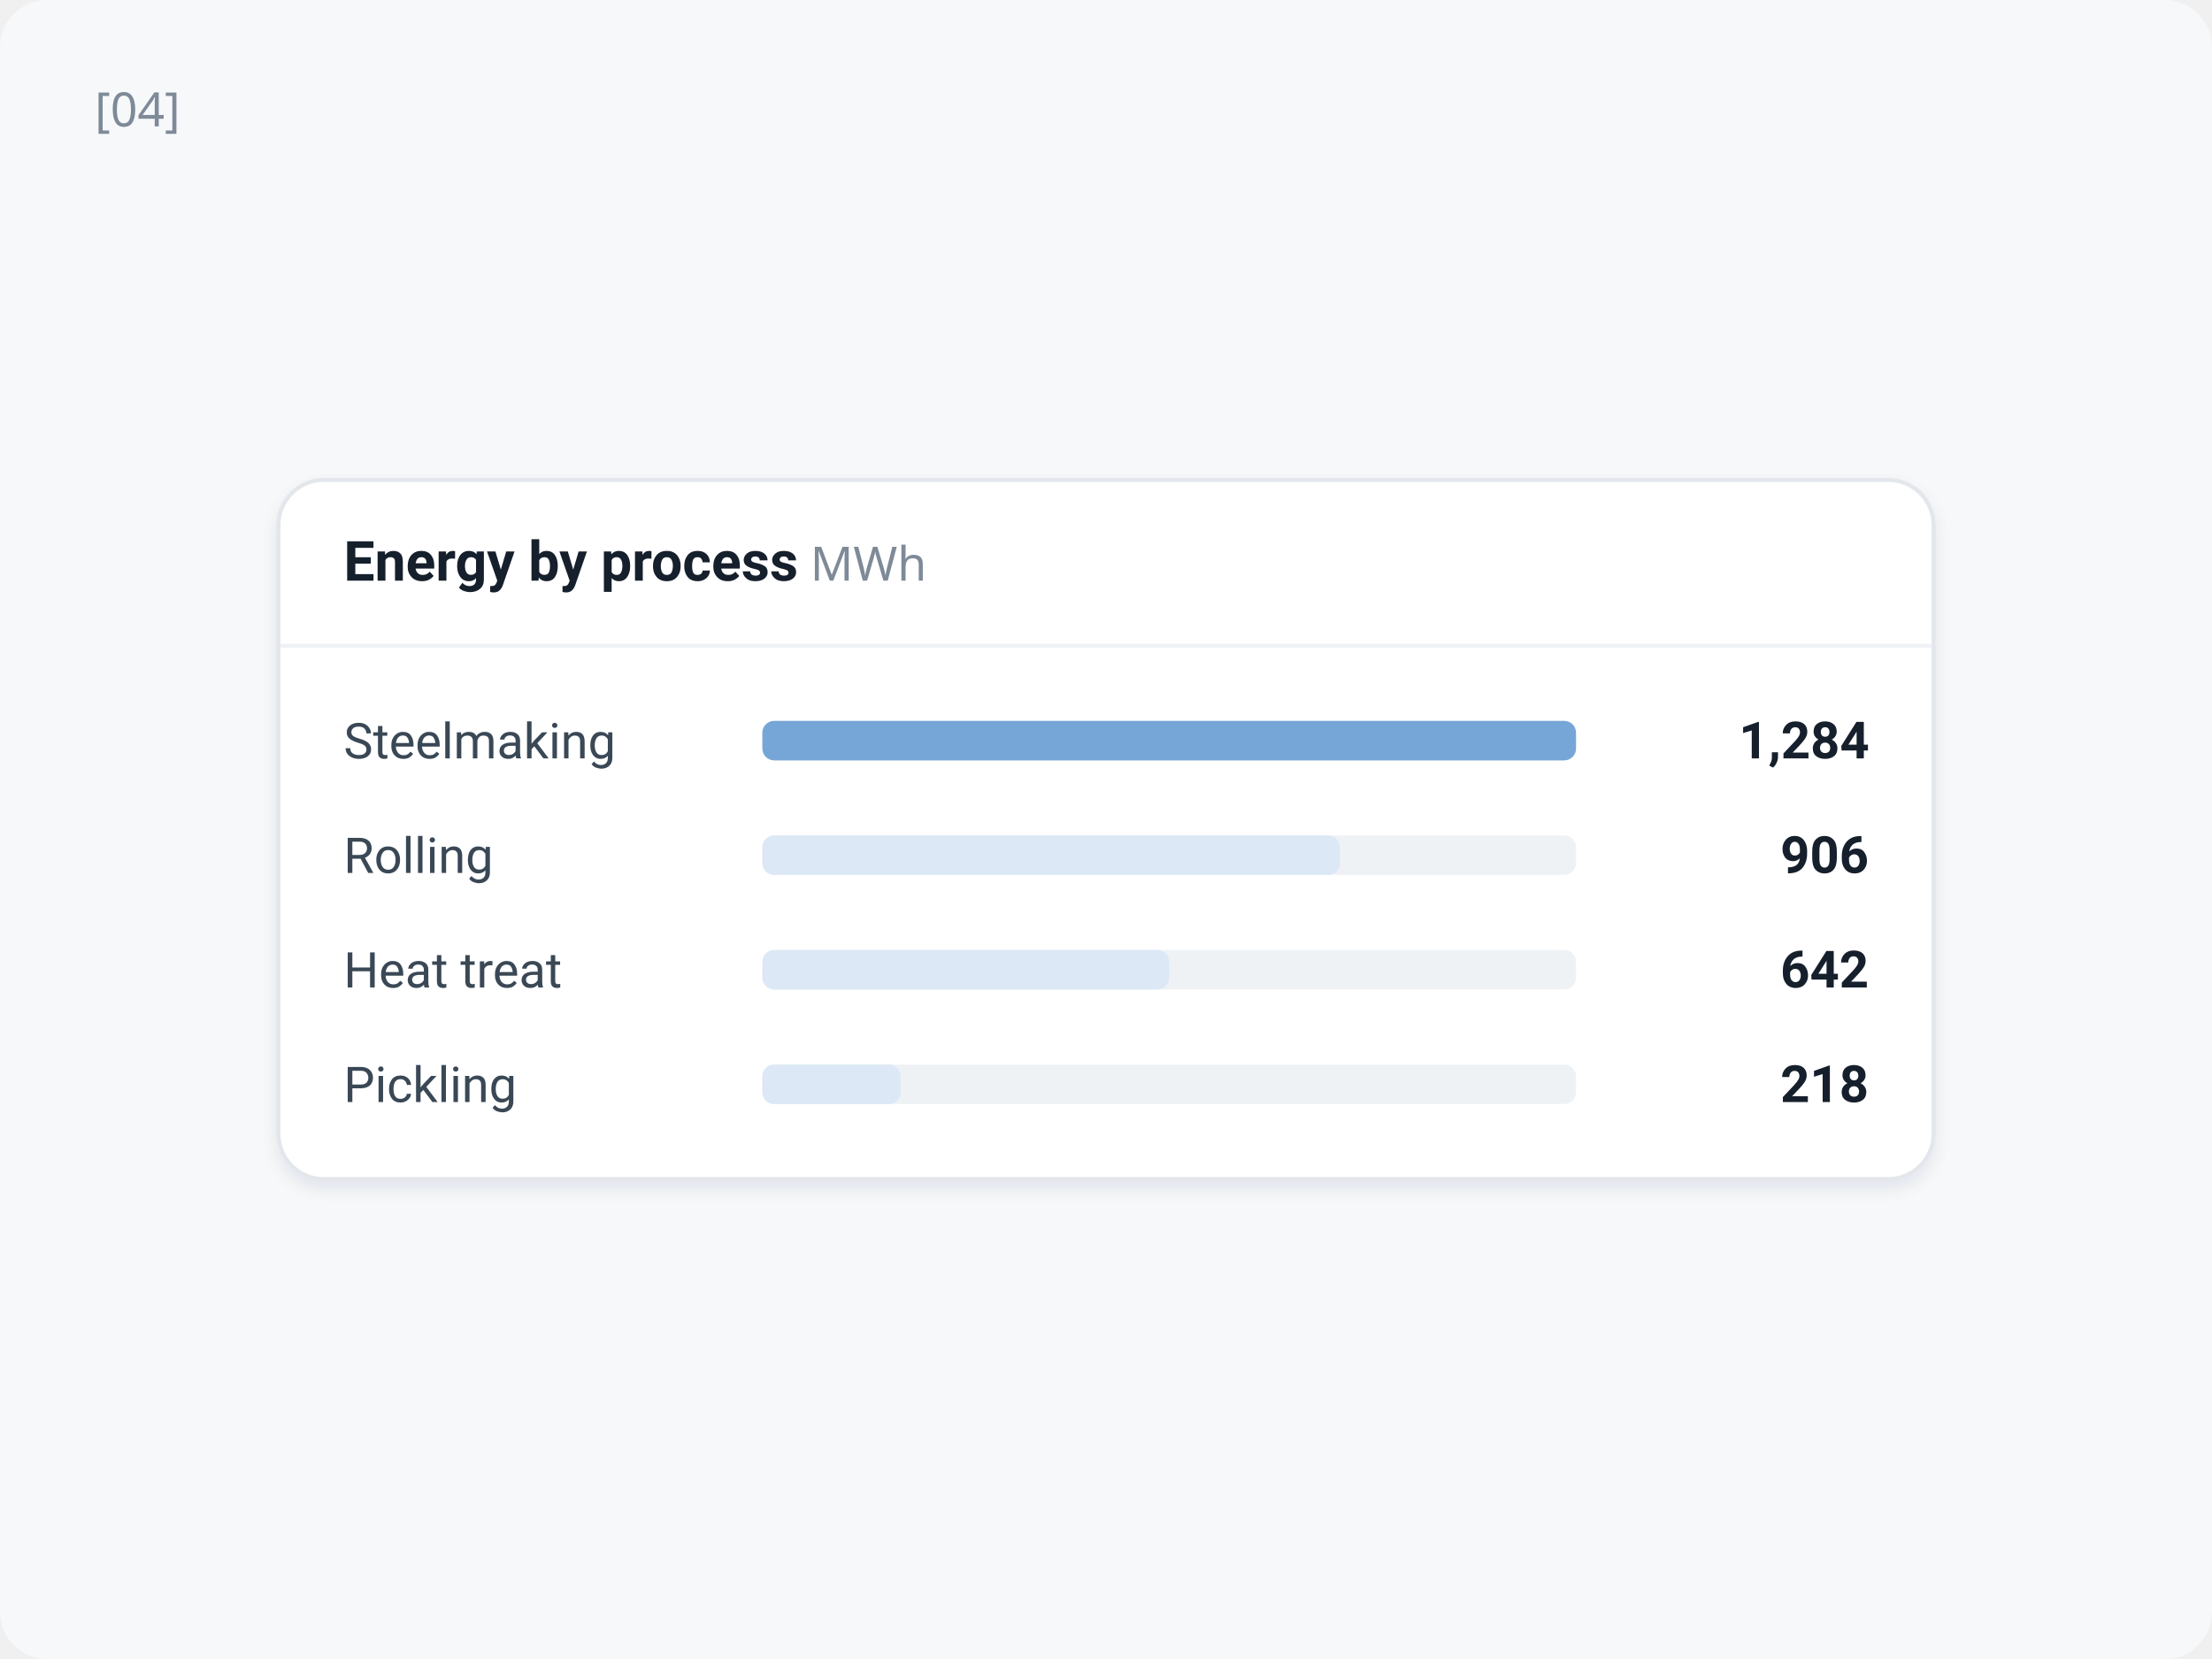
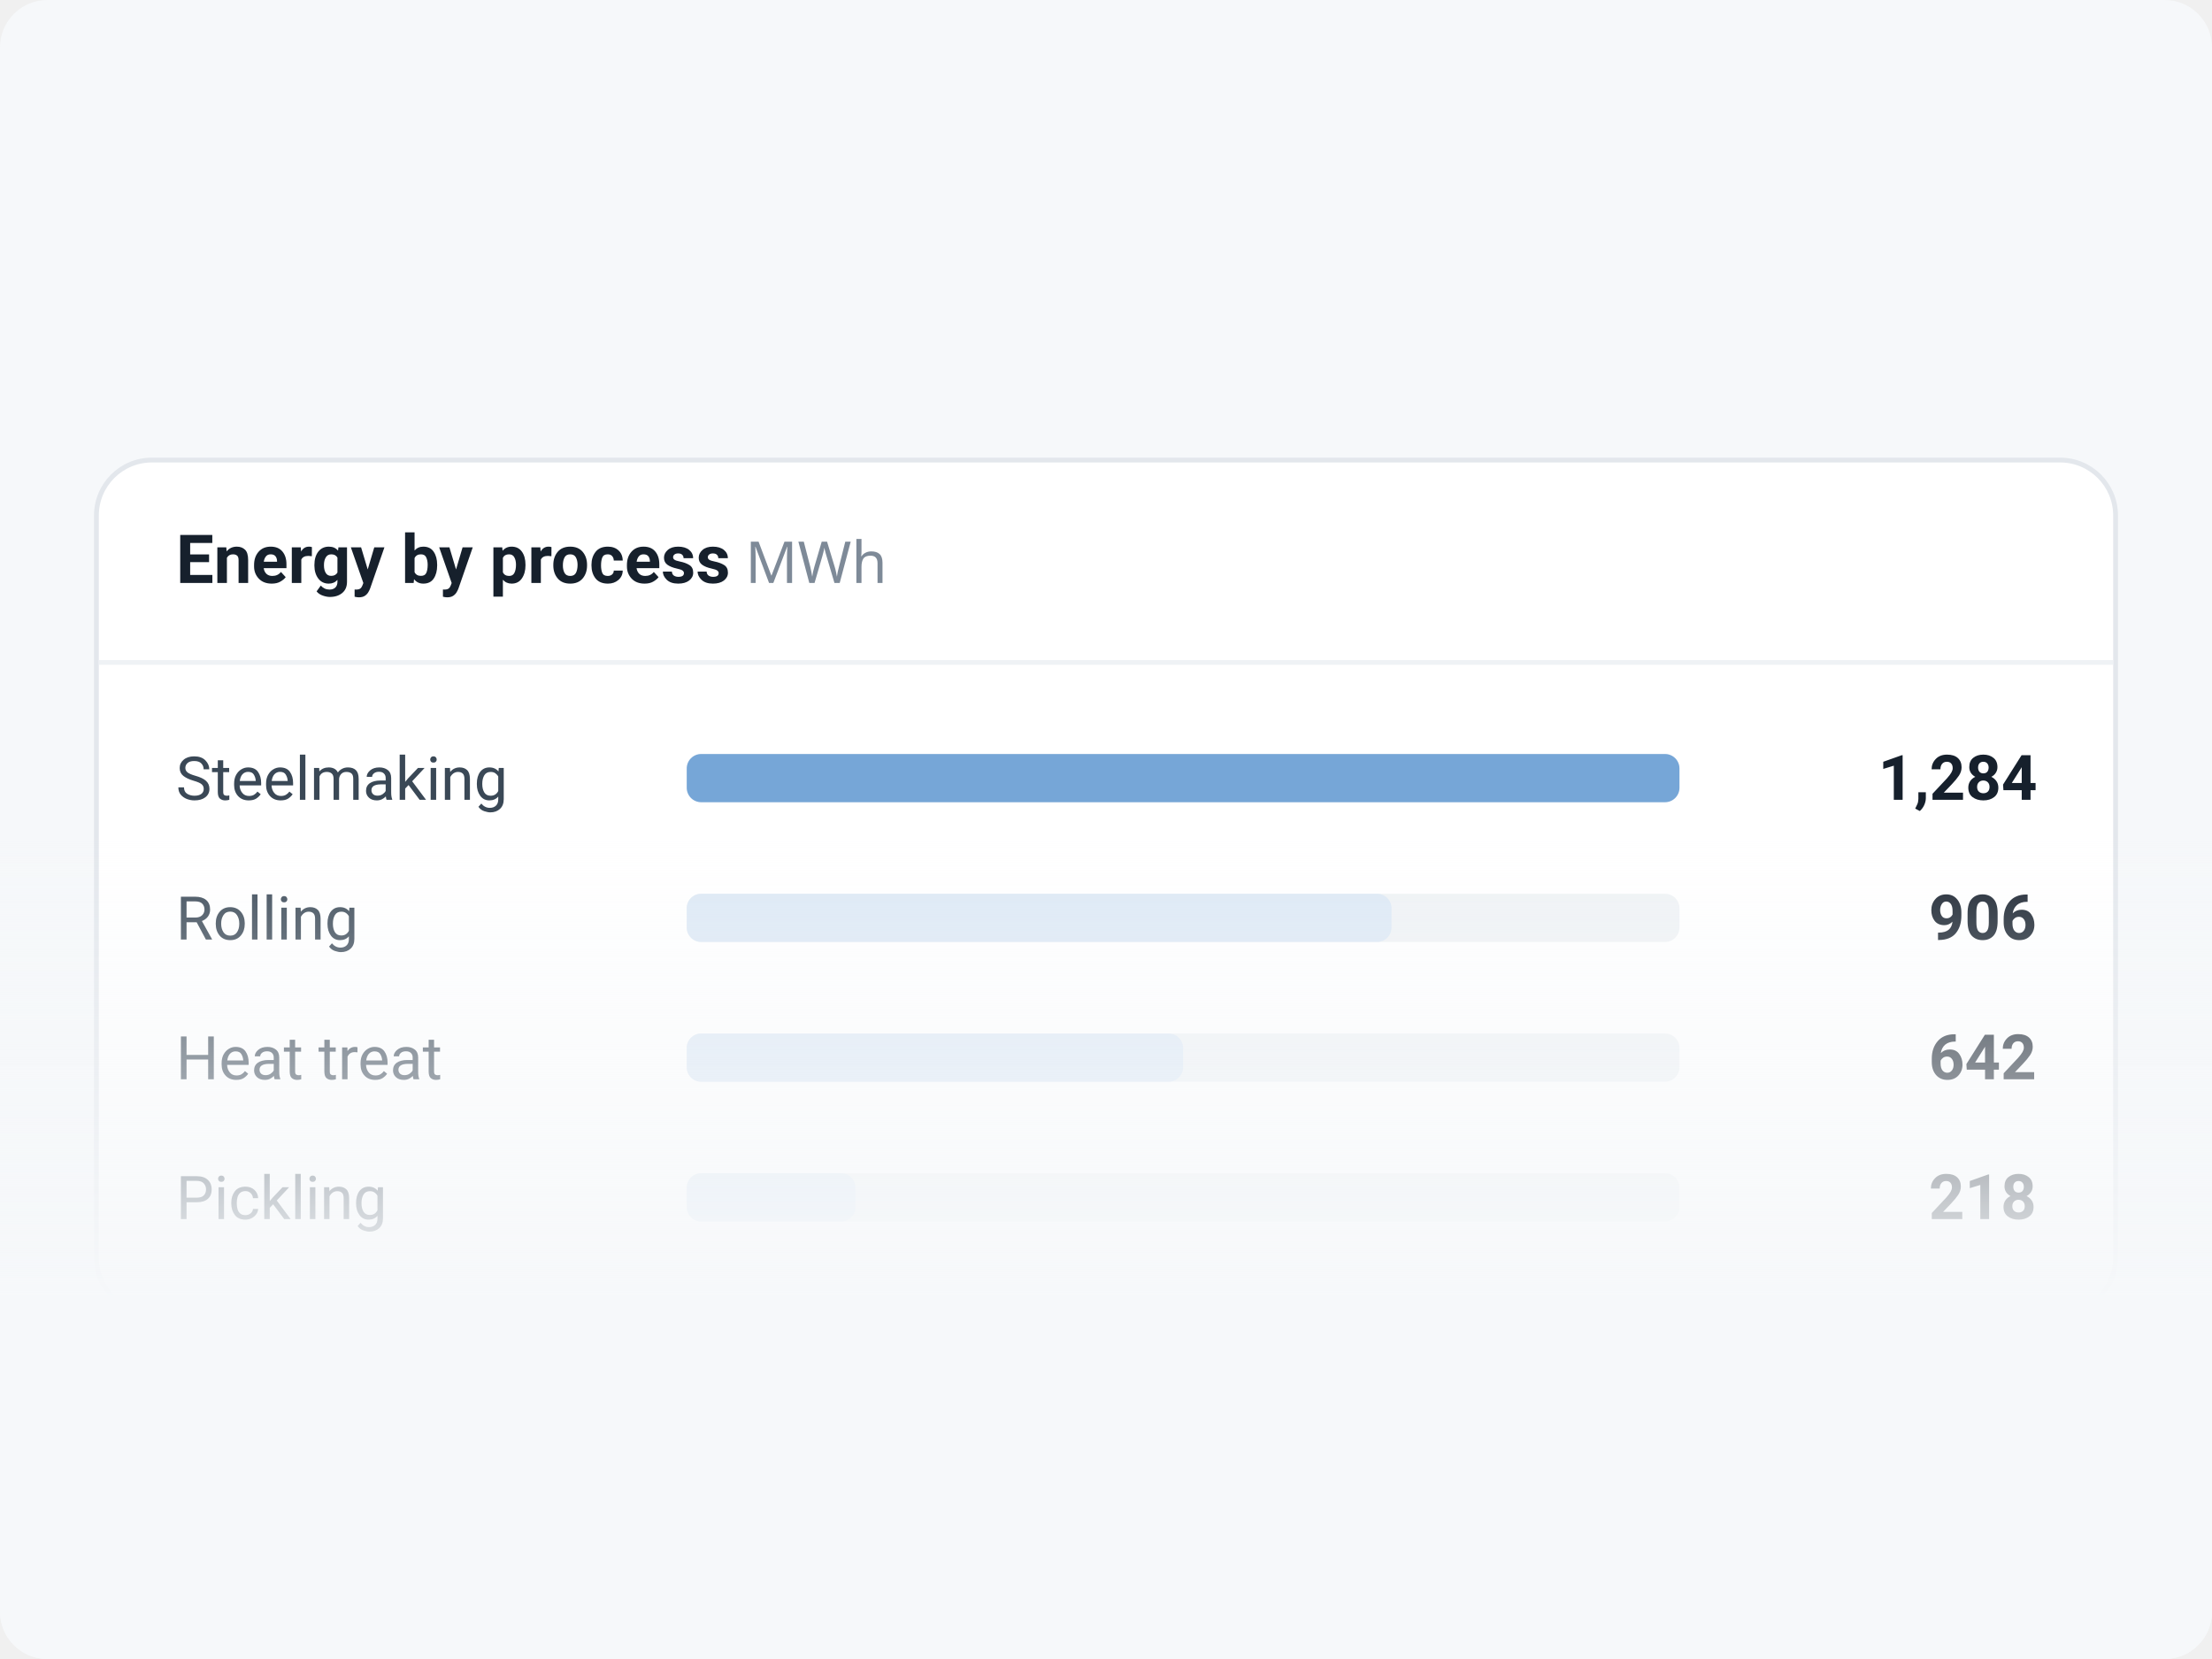
<svg xmlns="http://www.w3.org/2000/svg" width="560" height="420" viewBox="0 0 560 420" fill="none">
  <defs>
-     <filter id="sh1" x="-20%" y="-20%" width="140%" height="160%">
-       <feDropShadow in="SourceGraphic" result="s0" dx="0" dy="16" stdDeviation="16" flood-color="#010E50" flood-opacity="0.08" />
-       <feDropShadow in="SourceGraphic" result="s1" dx="0" dy="2" stdDeviation="2" flood-color="#010E50" flood-opacity="0.04" />
-       <feMerge>
-         <feMergeNode in="s0" />
-         <feMergeNode in="s1" />
-       </feMerge>
-     </filter>
+     <linearGradient id="fade0" x1="0" y1="210" x2="0" y2="330" gradientUnits="userSpaceOnUse">
+       <stop offset="0" stop-color="#F6F8FA" stop-opacity="0" />
+       <stop offset="0.5" stop-color="#F6F8FA" stop-opacity="0.5" />
+       <stop offset="1" stop-color="#F6F8FA" stop-opacity="1" />
+     </linearGradient>
    <clipPath id="card">
      <rect width="560" height="420" rx="12" />
    </clipPath>
  </defs>
  <g clip-path="url(#card)">
    <rect x="0" y="0" width="560" height="420" rx="12" fill="#F6F8FA" />
-     <text x="24" y="32" font-family="JetBrains Mono" font-size="12" font-weight="400" fill="#7E8A98">[04]</text>
-     <rect x="70.5" y="121.5" width="419" height="177" rx="11.5" fill="#FFFFFF" stroke="#E3E7EC" stroke-width="1" filter="url(#sh1)" />
-     <line x1="71" y1="163.5" x2="489" y2="163.5" stroke="#EFF2F5" stroke-width="1" />
-     <text x="87" y="147" font-family="Roboto" font-size="14" font-weight="600" fill="#16202C">Energy by process</text>
-     <text x="205.14" y="147" font-family="JetBrains Mono" font-size="12" font-weight="400" fill="#7E8A98">MWh</text>
-     <text x="87" y="192" font-family="Roboto" font-size="12.5" font-weight="400" fill="#3A4856">Steelmaking</text>
-     <rect x="193" y="182.5" width="206" height="10" rx="3" fill="#EFF2F5" />
-     <rect x="193" y="182.5" width="206" height="10" rx="3" fill="#76A6D7" />
-     <text x="440.23" y="192" font-family="Roboto" font-size="13" font-weight="600" fill="#16202C" font-variant-numeric="tabular-nums">1,284</text>
-     <text x="87" y="221" font-family="Roboto" font-size="12.5" font-weight="400" fill="#3A4856">Rolling</text>
-     <rect x="193" y="211.5" width="206" height="10" rx="3" fill="#EFF2F5" />
-     <rect x="193" y="211.5" width="146.25" height="10" rx="3" fill="#DCE8F5" />
-     <text x="450.72" y="221" font-family="Roboto" font-size="13" font-weight="600" fill="#16202C" font-variant-numeric="tabular-nums">906</text>
-     <text x="87" y="250" font-family="Roboto" font-size="12.5" font-weight="400" fill="#3A4856">Heat treat</text>
-     <rect x="193" y="240.5" width="206" height="10" rx="3" fill="#EFF2F5" />
-     <rect x="193" y="240.5" width="103" height="10" rx="3" fill="#DCE8F5" />
-     <text x="450.72" y="250" font-family="Roboto" font-size="13" font-weight="600" fill="#16202C" font-variant-numeric="tabular-nums">642</text>
-     <text x="87" y="279" font-family="Roboto" font-size="12.5" font-weight="400" fill="#3A4856">Pickling</text>
-     <rect x="193" y="269.5" width="206" height="10" rx="3" fill="#EFF2F5" />
-     <rect x="193" y="269.5" width="35.02" height="10" rx="3" fill="#DCE8F5" />
-     <text x="450.72" y="279" font-family="Roboto" font-size="13" font-weight="600" fill="#16202C" font-variant-numeric="tabular-nums">218</text>
+     <g transform="translate(0 14.00)">
+       <g transform="translate(-61.60 -45.76) scale(1.22)">
+         <rect x="70.5" y="121.5" width="419" height="177" rx="11.5" fill="#FFFFFF" stroke="#E3E7EC" stroke-width="1" />
+         <line x1="71" y1="163.5" x2="489" y2="163.5" stroke="#EFF2F5" stroke-width="1" />
+         <text x="87" y="147" font-family="Roboto" font-size="14" font-weight="600" fill="#16202C">Energy by process</text>
+         <text x="205.14" y="147" font-family="JetBrains Mono" font-size="12" font-weight="400" fill="#7E8A98">MWh</text>
+         <text x="87" y="192" font-family="Roboto" font-size="12.5" font-weight="400" fill="#3A4856">Steelmaking</text>
+         <rect x="193" y="182.5" width="206" height="10" rx="3" fill="#EFF2F5" />
+         <rect x="193" y="182.5" width="206" height="10" rx="3" fill="#76A6D7" />
+         <text x="440.23" y="192" font-family="Roboto" font-size="13" font-weight="600" fill="#16202C" font-variant-numeric="tabular-nums">1,284</text>
+         <text x="87" y="221" font-family="Roboto" font-size="12.5" font-weight="400" fill="#3A4856">Rolling</text>
+         <rect x="193" y="211.5" width="206" height="10" rx="3" fill="#EFF2F5" />
+         <rect x="193" y="211.5" width="146.25" height="10" rx="3" fill="#DCE8F5" />
+         <text x="450.72" y="221" font-family="Roboto" font-size="13" font-weight="600" fill="#16202C" font-variant-numeric="tabular-nums">906</text>
+         <text x="87" y="250" font-family="Roboto" font-size="12.5" font-weight="400" fill="#3A4856">Heat treat</text>
+         <rect x="193" y="240.5" width="206" height="10" rx="3" fill="#EFF2F5" />
+         <rect x="193" y="240.5" width="103" height="10" rx="3" fill="#DCE8F5" />
+         <text x="450.72" y="250" font-family="Roboto" font-size="13" font-weight="600" fill="#16202C" font-variant-numeric="tabular-nums">642</text>
+         <text x="87" y="279" font-family="Roboto" font-size="12.5" font-weight="400" fill="#3A4856">Pickling</text>
+         <rect x="193" y="269.5" width="206" height="10" rx="3" fill="#EFF2F5" />
+         <rect x="193" y="269.5" width="35.02" height="10" rx="3" fill="#DCE8F5" />
+         <text x="450.72" y="279" font-family="Roboto" font-size="13" font-weight="600" fill="#16202C" font-variant-numeric="tabular-nums">218</text>
+       </g>
+     </g>
+     <rect x="0" y="210" width="560" height="210" fill="url(#fade0)" />
  </g>
</svg>
